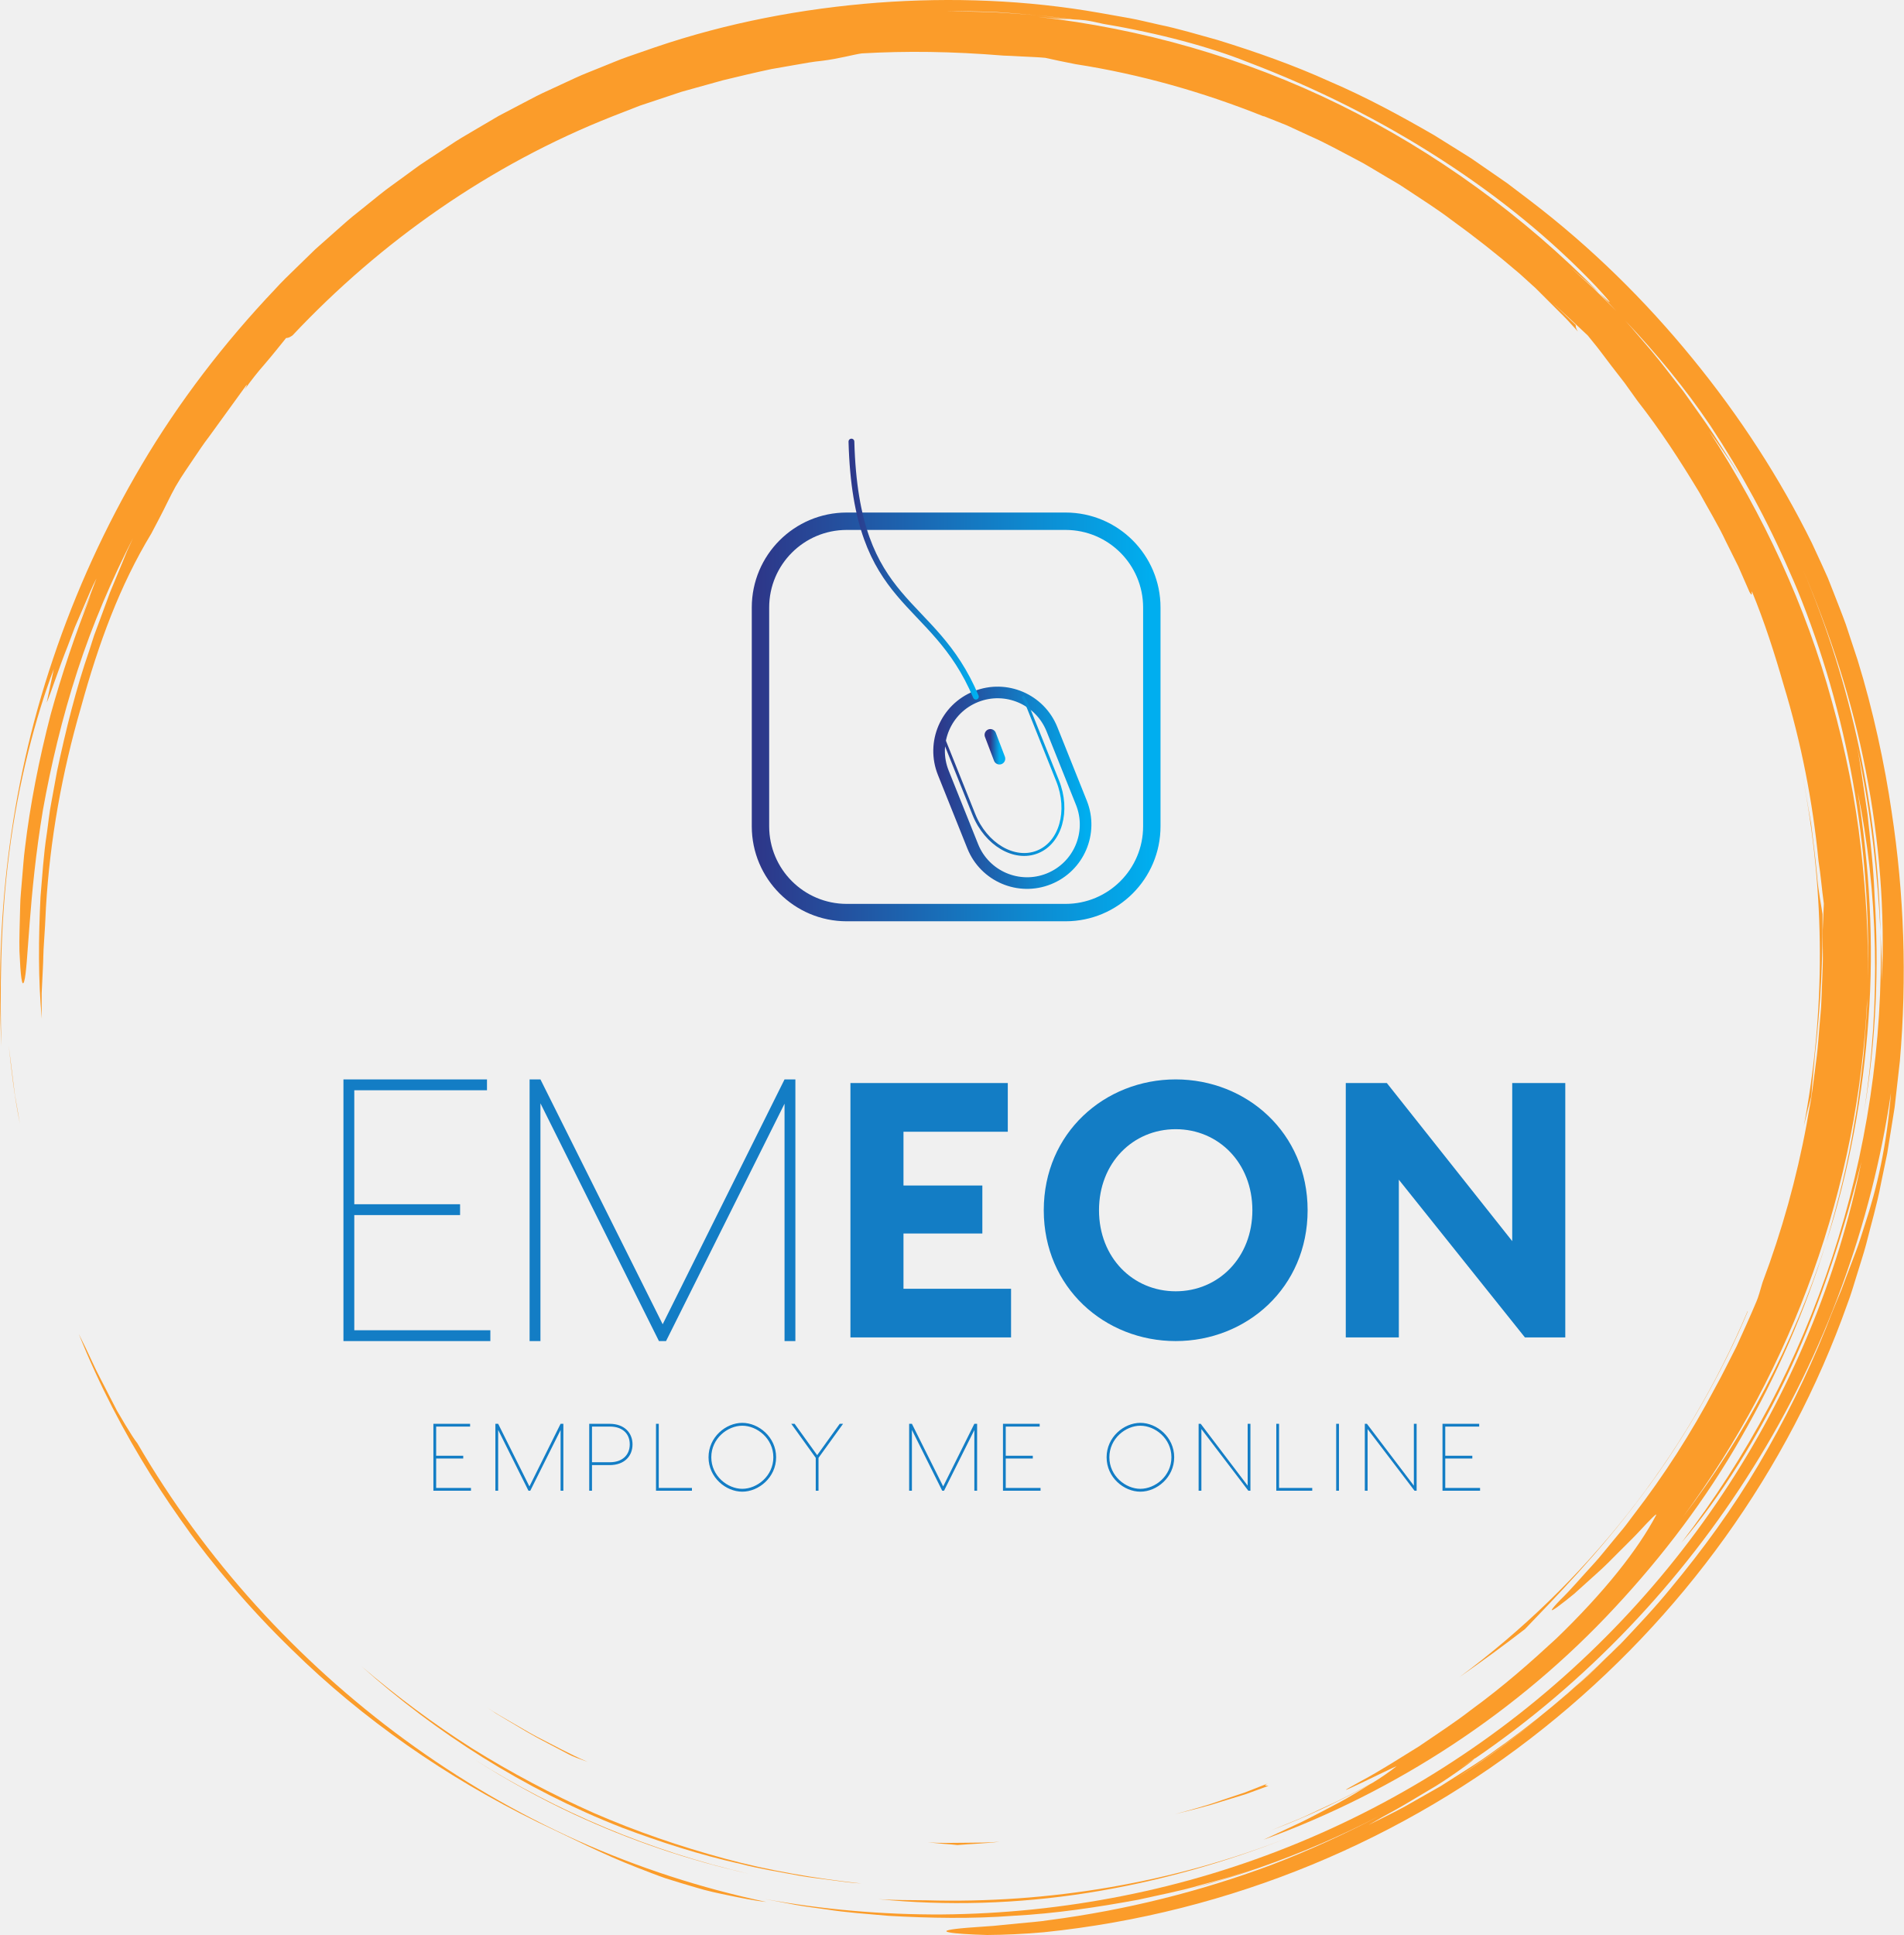
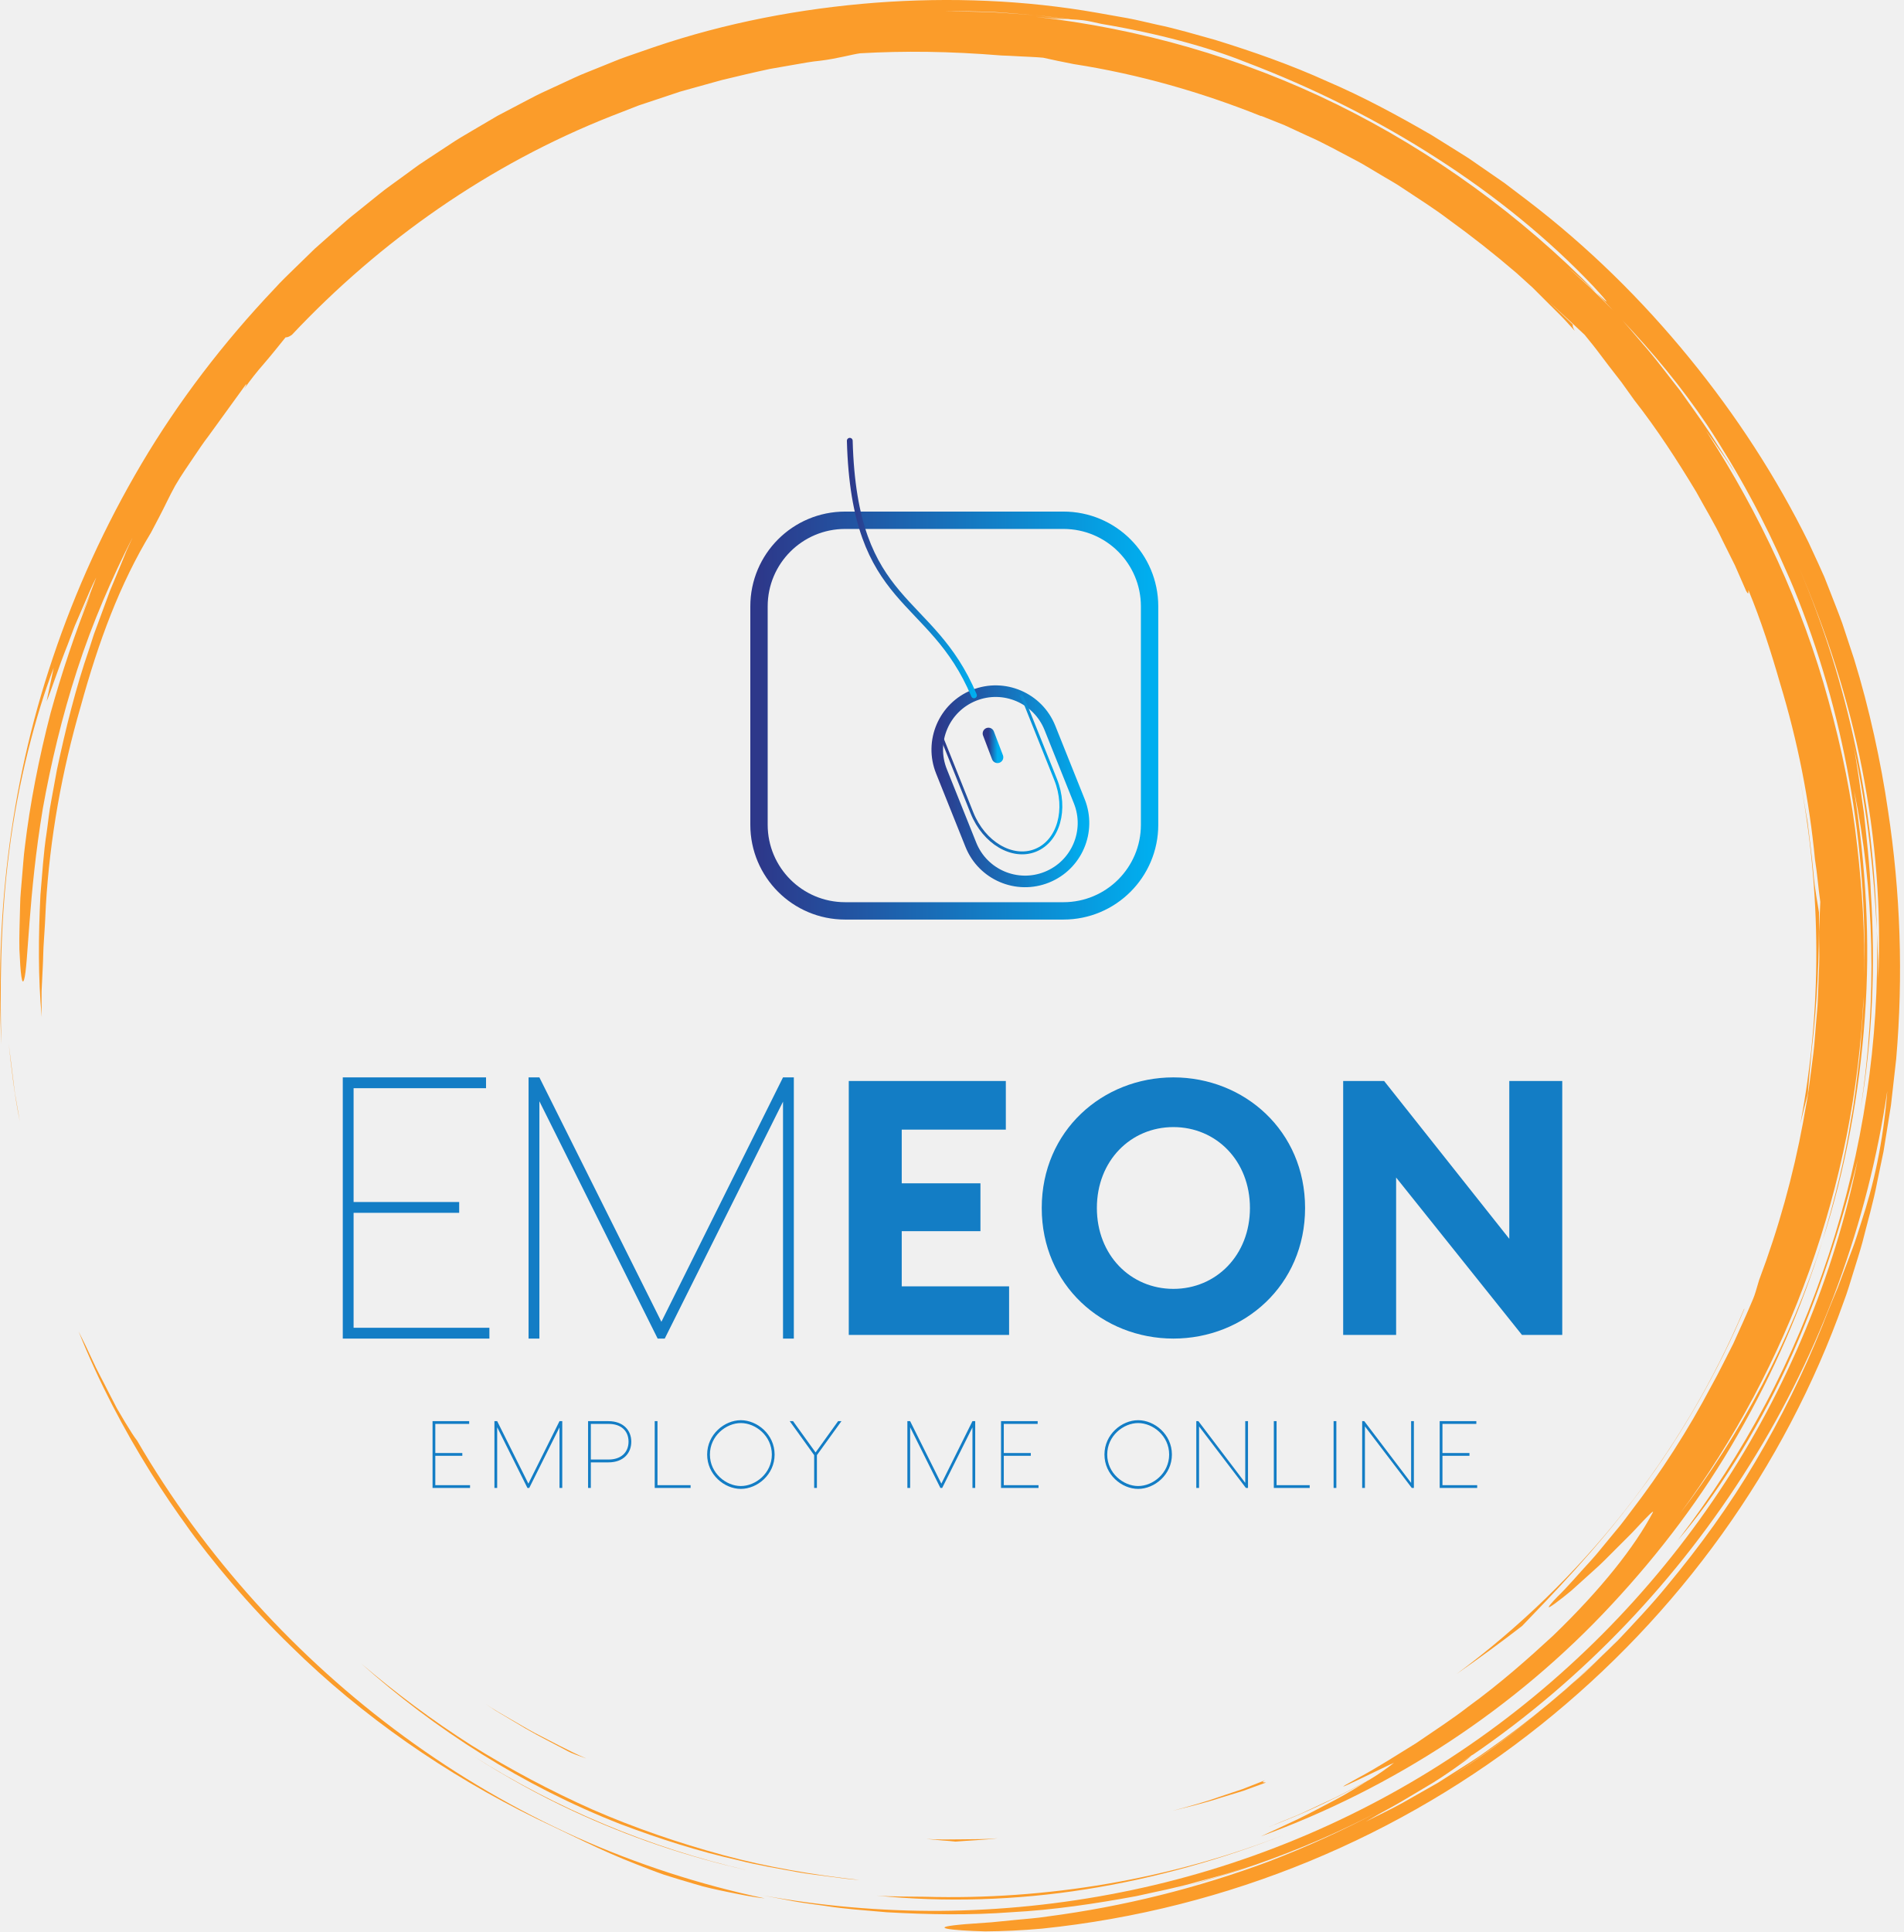
- <svg xmlns="http://www.w3.org/2000/svg" width="267.527" height="271.914" viewBox="0 0 232.812 236.631" class="css-1j8o68f">
-   <defs id="SvgjsDefs4786">
-     <linearGradient id="SvgjsLinearGradient4797">
-       <stop id="SvgjsStop4798" stop-color="#2d388a" offset="0" />
-       <stop id="SvgjsStop4799" stop-color="#00aeef" offset="1" />
+ <svg xmlns="http://www.w3.org/2000/svg" width="268" height="272" viewBox="0 0 268 272" fill="none">
+   <g clip-path="url(#clip0_2_2)">
+     <path d="M32.584 222.819C35.25 225.947 38.062 228.947 41.012 231.808C50.955 241.595 62.812 249.821 75.532 256.042C80.219 258.236 84.542 260.51 89.607 262.467C90.872 262.953 92.165 263.474 93.524 263.943C94.895 264.377 96.316 264.811 97.801 265.241C99.278 265.703 100.853 266.031 102.499 266.372C104.147 266.702 105.859 267.081 107.697 267.269C98.579 265.347 89.692 262.459 81.187 258.655C72.628 254.794 64.496 250.05 56.922 244.501C41.753 233.389 28.778 219.122 19.301 202.812C18.91 202.325 18.316 201.396 17.604 200.212L16.459 198.273L15.305 196.043C14.537 194.496 13.652 192.925 12.975 191.404C12.368 190.073 11.732 188.755 11.068 187.452C14.013 194.787 17.413 201.204 21.22 207.306C22.973 210.104 24.829 212.837 26.784 215.499C26.508 215.126 26.22 214.764 25.945 214.39C28.04 217.275 30.247 220.078 32.56 222.79L32.584 222.819V222.819ZM25.942 214.389L25.763 214.144L25.942 214.389ZM1.92 152.499L1.226 146.926C1.594 150.327 2.021 154.128 2.802 157.933L2.332 155.231C2.158 154.326 2.021 153.415 1.92 152.499V152.499ZM123.406 266.875C132.973 267.843 143.005 267.554 152.831 265.999C162.664 264.45 172.28 261.704 181.221 258.163C164.755 264.639 147.279 267.519 130.183 267.037C127.895 267.001 125.64 267.037 123.406 266.875V266.875Z" fill="#FB9C2A" />
+     <path d="M66.766 247.305L66.393 247.068C66.518 247.147 66.641 247.228 66.766 247.305ZM80.645 254.952C88.527 258.619 96.783 261.424 105.269 263.316C91.337 260.137 78.226 254.53 66.766 247.305C71.166 250.105 75.793 252.697 80.645 254.952ZM254.546 154.012C254.687 151.74 254.972 149.355 255.044 148.221C255.898 140.928 256.151 134.701 256.115 128.454C255.957 127.328 255.504 125.218 255.324 122.819C255.104 120.415 254.781 118.061 254.508 115.738C254.092 113.436 253.734 111.156 253.28 108.922C256.551 125.628 256.497 142.399 253.487 158.222C253.818 156.813 254.171 155.41 254.546 154.012V154.012Z" fill="#FB9C2A" />
+     <path d="M1.276 120.055C2.495 110.132 5.091 100.46 7.56 94.016L6.561 98.733C7.178 97.351 8.174 94.139 9.533 90.741L10.514 88.15L11.597 85.637C12.316 84.011 12.92 82.469 13.557 81.287C13.121 82.396 12.701 83.591 12.195 84.79C11.699 85.994 11.143 87.216 10.612 88.446L12.789 83.543C10.592 89.047 8.701 94.667 7.124 100.379C5.495 106.638 4.207 113.216 3.513 119.12C3.312 120.593 3.242 122.031 3.111 123.403C3.014 124.775 2.848 126.084 2.835 127.32C2.774 129.793 2.691 131.957 2.733 133.688C2.884 137.153 3.092 138.88 3.393 137.915C3.984 135.998 3.972 126.14 6.034 113.802C7.137 107.653 8.721 100.908 10.869 94.3C13.002 87.686 15.798 81.274 18.692 75.617L17.841 77.475L17.057 79.389L15.453 83.259L13.98 87.257L13.231 89.273C13.011 89.957 12.788 90.645 12.568 91.335C10.669 96.81 9.25 102.575 8.013 108.387L7.209 112.776C6.915 114.234 6.789 115.718 6.571 117.186C6.114 120.121 5.947 123.078 5.692 126C5.406 131.859 5.348 137.646 5.879 143.18C5.858 141.865 5.836 140.698 5.855 139.567L6.02 136.181C6.089 135.017 6.076 133.783 6.185 132.37C6.286 130.956 6.378 129.363 6.459 127.477C7.021 117.974 8.719 108.566 11.36 99.462C13.876 90.318 16.845 82.266 21.267 74.971L22.419 72.776C23.198 71.304 23.847 69.851 24.671 68.37C25.61 66.745 26.509 65.528 27.236 64.414C27.985 63.311 28.621 62.342 29.349 61.401L34.644 54.093C34.752 54.08 34.612 54.359 34.356 54.773C35.229 53.529 36.17 52.333 37.173 51.192C38.259 49.934 39.313 48.599 40.206 47.498C40.416 47.487 40.621 47.482 41.102 47.136C53.542 33.91 68.85 23.132 86.102 16.337L89.937 14.843L93.82 13.55L95.751 12.905L97.707 12.359L101.605 11.276C103.834 10.74 106.091 10.196 108.394 9.707L111.898 9.095C113.076 8.892 114.26 8.663 115.471 8.551C117.878 8.262 119.978 7.652 121.109 7.503C127.392 7.145 133.664 7.216 141.026 7.813C141.597 7.823 142.485 7.875 143.516 7.931C144.548 7.99 145.727 8.019 146.87 8.124C148.21 8.426 149.641 8.725 151.143 9.017C160.302 10.438 169.158 12.977 177.583 16.355L177.573 16.315L180.801 17.601L184.094 19.122C186.353 20.106 188.566 21.364 190.853 22.549C192 23.135 193.088 23.849 194.215 24.497C195.322 25.178 196.482 25.782 197.551 26.527C199.72 27.968 201.919 29.347 203.945 30.887C207.212 33.245 210.379 35.739 213.437 38.363C213.503 38.423 213.572 38.479 213.638 38.538L213.698 38.593L215.794 40.494L217.798 42.494L219.805 44.496C220.469 45.168 221.084 45.887 221.727 46.58C221.417 46.077 221.428 45.874 221.44 45.674C220.449 44.725 219.277 43.602 218.119 42.496C220.05 44.253 221.736 45.842 223.119 47.139C223.653 47.821 224.235 48.491 224.788 49.223L226.493 51.475L228.307 53.818L230.111 56.337C233.313 60.419 236.138 64.785 238.822 69.237C240.064 71.521 241.435 73.74 242.541 76.103L244.285 79.606L245.856 83.197C246.307 83.963 246.132 83.228 246.188 83.099C247.95 87.359 249.366 91.788 250.649 96.252C253.101 104.319 254.743 112.61 255.55 121.003C255.873 122.985 256.012 124.989 256.298 126.975L256.121 131.18C256.119 132.767 256.203 134.353 256.135 135.942L255.951 140.725C255.928 141.804 255.773 142.981 255.682 144.261C255.561 145.538 255.498 146.916 255.314 148.368L254.722 152.959C254.532 154.568 254.165 156.222 253.883 157.95C252.479 165.541 250.404 172.992 247.682 180.215C247.334 181.403 247.068 182.352 246.831 182.883C245.929 185.041 244.967 187.131 244.038 189.189C242.998 191.194 242.045 193.198 240.979 195.097C237.684 201.346 233.859 207.302 229.548 212.899C229.064 213.53 228.614 214.171 228.128 214.764L226.693 216.498C225.744 217.619 224.895 218.739 223.995 219.711C222.196 221.655 220.686 223.459 219.27 224.815C217.647 226.509 217.793 226.588 218.916 225.771C219.704 225.189 220.475 224.584 221.228 223.956L224.28 221.204C225.396 220.23 226.464 219.131 227.494 218.096C228.512 217.053 229.53 216.103 230.316 215.243C231.899 213.53 232.939 212.473 232.717 212.943C230.162 217.754 225.508 223.687 218.706 230.251C215.236 233.453 211.331 236.934 206.714 240.289C204.462 242.045 201.958 243.651 199.405 245.405C196.768 247.02 194.073 248.789 191.126 250.36C184.678 253.872 195.965 248.238 196.27 248.185C195.181 249.043 194.04 249.83 192.852 250.544C190.726 251.674 188.619 252.84 186.418 253.813C185.131 254.404 183.867 255.042 182.565 255.594L178.64 257.208L180.717 256.391C184.962 254.704 188.93 252.717 192.512 250.751C191.166 251.565 189.694 252.507 188.08 253.357C186.35 254.251 184.56 255.229 182.764 256.102L177.55 258.527C196.2 251.752 213.337 240.54 226.904 225.925C233.697 218.64 239.754 210.637 244.692 201.979C249.661 193.34 253.659 184.176 256.611 174.657C252.075 188.937 245.004 202.055 236.505 213.147C251.956 192.285 261.169 166.707 262.389 140.328C262.388 141.782 262.244 143.23 262.148 144.678C262.028 146.126 261.971 147.58 261.801 149.024C261.432 151.908 261.167 154.807 260.612 157.666C259.715 163.418 258.259 169.071 256.611 174.657C259.864 164.56 261.807 153.914 262.572 143.207C263.369 132.492 262.704 121.712 261.052 111.266C263.891 125.103 264.361 140.781 261.942 156.275C263.642 146.282 264.073 135.981 263.421 125.767C263.274 121.866 262.814 117.992 262.435 114.405C261.893 110.844 261.483 107.557 260.959 104.898C263.037 114.714 263.856 123.087 264.256 130.979C263.872 113.755 260.304 96.304 253.298 79.911C257.122 88.814 260.261 98.392 262.178 108.238C264.105 118.075 264.906 128.139 264.45 137.82C264.429 136.687 264.476 135.555 264.41 134.417L264.256 130.979C264.669 146.582 262.266 162.048 257.503 176.591C255.113 183.862 252.16 190.927 248.587 197.651C245.02 204.363 240.903 210.769 236.277 216.8C241.559 210.631 247.136 201.91 251.586 192.331C256.017 182.732 259.306 172.35 261.568 163.283C258.241 179.565 251.635 195.631 242.052 209.979C232.494 224.339 219.976 236.964 205.491 246.654C191.024 256.374 174.61 263.101 157.765 266.425C149.401 268.086 140.9 268.957 132.373 269.026C124.001 269.071 115.643 268.341 107.406 266.847L111.727 267.669C113.168 267.942 114.629 268.093 116.079 268.309C118.978 268.775 121.91 268.95 124.833 269.219C130.69 269.548 136.579 269.659 142.449 269.212C148.33 268.9 154.173 268.022 159.988 266.951C162.873 266.295 165.793 265.759 168.641 264.918C170.071 264.518 171.518 264.168 172.937 263.724L177.187 262.346C175.041 263.011 172.783 263.891 170.371 264.536L167.35 265.425C173.691 263.735 179.897 261.573 185.916 258.959C188.669 257.758 191.38 256.461 194.042 255.069C189.054 257.716 183.908 260.056 178.635 262.076C168.579 265.829 158.129 268.425 147.486 269.816C145.889 270.069 144.434 270.148 143.13 270.285L139.638 270.63C137.583 270.792 136.066 270.865 135.004 270.982C132.88 271.193 132.578 271.39 133.424 271.553C134.268 271.715 136.258 271.845 138.706 271.914C141.146 271.899 144.041 271.769 146.674 271.528C173.131 268.815 197.422 258.432 216.888 242.887C236.367 227.34 251.286 206.688 259.601 183.254C260.123 181.893 260.524 180.49 260.959 179.098C261.38 177.701 261.846 176.319 262.227 174.91C262.933 172.077 263.769 169.277 264.309 166.401L265.2 162.108L265.9 157.776L266.246 155.609L266.494 153.428L266.986 149.065C267.989 137.396 267.592 125.602 265.818 114.028C264.869 107.479 263.201 99.703 261.051 92.777L259.397 87.767C258.822 86.175 258.21 84.674 257.667 83.261L256.866 81.227L256.045 79.399L254.634 76.344C250.127 67.199 244.464 58.477 237.834 50.365C231.212 42.25 223.603 34.736 215.024 28.192L211.797 25.743L208.451 23.431L206.774 22.272L205.044 21.185L201.568 19.016C196.83 16.278 191.976 13.639 186.859 11.45C181.796 9.152 176.496 7.287 171.102 5.619C168.377 4.871 165.665 4.037 162.87 3.463C161.478 3.162 160.098 2.797 158.69 2.546L154.456 1.796C144.332 0.014 133.801 -0.41 123.28 0.381C112.764 1.194 102.204 3.19 92.079 6.635L88.289 7.948C87.022 8.376 85.801 8.929 84.555 9.414C83.321 9.93 82.059 10.382 80.849 10.951L77.207 12.638C75.982 13.179 74.798 13.8 73.618 14.428L70.067 16.294L66.613 18.324C65.462 19.003 64.303 19.666 63.202 20.421L59.859 22.618C58.735 23.333 57.694 24.169 56.608 24.937C55.542 25.733 54.436 26.475 53.407 27.315L50.305 29.813C49.256 30.626 48.267 31.507 47.281 32.39L44.314 35.022L41.479 37.782C40.536 38.701 39.582 39.61 38.704 40.587C31.469 48.206 25.112 56.519 19.913 65.314C14.816 73.942 10.638 83.082 7.449 92.583C1.158 111.163 -0.647 130.007 0.193 147.027C0.012 140.02 -0.019 129.972 1.276 120.055ZM204.237 250.125C208.607 247.301 212.815 244.233 216.842 240.937C212.758 244.301 208.562 247.407 204.237 250.125ZM262.073 172.063C261.643 173.358 261.279 174.638 260.805 175.861L259.428 179.489L258.758 181.284L258.021 183.054C257.528 184.247 257.05 185.446 256.587 186.651C253.924 193.283 250.757 199.701 247.114 205.849C243.489 211.997 239.286 217.758 234.797 223.164C232.579 225.895 230.163 228.427 227.787 230.96L224.076 234.588C222.858 235.808 221.525 236.895 220.262 238.045C219.203 238.966 218.136 239.866 217.062 240.752C221.052 237.474 224.844 233.963 228.417 230.236C223.247 235.596 217.623 240.498 211.607 244.888C210.118 245.926 208.678 247.039 207.131 248.017L202.461 250.992L197.528 253.795C195.85 254.727 194.078 255.556 192.302 256.463C193.574 255.713 194.862 254.99 196.164 254.294C197.632 253.479 199.172 252.515 200.676 251.634C202.192 250.77 203.57 249.82 204.715 249.027C205.859 248.233 206.757 247.574 207.224 247.148C206.557 247.601 205.878 248.036 205.202 248.477C205.929 247.998 206.652 247.511 207.369 247.018C207.339 247.051 207.276 247.102 207.224 247.148C222.945 236.412 236.338 222.302 246.373 206.217C256.453 190.147 263.012 172.018 265.73 153.582C265.141 160.976 263.786 166.881 262.073 172.063V172.063ZM240.355 59.819C244.683 66.356 248.423 73.263 251.533 80.459C251.893 81.248 252.232 82.049 252.567 82.852C259.705 100.33 262.952 119.08 262.476 137.551C262.597 131.439 262.191 125.33 261.514 119.273C260.747 112.292 259.331 105.395 257.452 98.649C253.768 85.121 247.784 72.299 240.188 60.61C240.886 61.574 241.62 62.618 242.381 63.725C243.196 64.871 243.959 66.053 244.668 67.267L243.75 65.672L242.759 64.121L240.778 61.02C239.429 58.972 237.966 56.999 236.558 54.991C235.031 53.073 233.583 51.091 231.994 49.223C230.792 47.853 229.64 46.436 228.42 45.083C232.723 49.62 236.763 54.488 240.355 59.819V59.819ZM139.332 1.657C141.441 1.769 143.555 1.975 145.669 2.133C147.401 2.278 149.124 2.534 150.829 2.727C151.341 2.748 151.882 2.783 152.561 2.859C153.238 2.952 154.048 3.126 155.105 3.368C162.97 4.68 170.146 6.651 175.239 8.688C185.016 12.388 194.112 16.991 202.362 22.308C210.615 27.614 218.021 33.65 224.287 40.242C227.175 43.376 226.332 42.693 224.74 41.171L227.13 43.708C226.072 42.653 225.032 41.583 223.958 40.55L220.649 37.544C221.454 38.249 223.407 39.936 224.74 41.171C214.114 30.329 201.693 21.327 188.248 14.705C174.794 8.085 160.305 3.997 145.822 2.364C148.149 2.623 149.29 2.681 150.378 2.709C148.817 2.527 147.253 2.277 145.669 2.133C143.542 1.993 141.42 1.803 139.309 1.7L133.038 1.552C135.115 1.55 137.219 1.608 139.332 1.657V1.657Z" fill="#FB9C2A" />
+     <path d="M166.736 265.602L167.349 265.422C166.708 265.595 166.076 265.785 165.43 265.949C165.868 265.84 166.306 265.733 166.736 265.602ZM230.706 210.179C236.796 202.145 242.177 192.544 245.613 184.274L245.571 184.282C236.855 204.879 222.717 222.622 205.074 235.686C208.207 233.508 211.284 231.253 214.304 228.922C218.184 224.867 224.677 218.272 230.706 210.179V210.179ZM50.837 234.188C61.151 243.41 73.589 251.434 87.434 256.84C92.832 258.872 98.342 260.652 103.976 261.906C106.772 262.628 109.627 263.074 112.46 263.605C113.879 263.856 115.317 263.996 116.744 264.197C118.173 264.383 119.6 264.593 121.039 264.676C114.541 263.956 108.089 262.877 101.809 261.167C95.533 259.463 89.381 257.356 83.446 254.769C77.542 252.141 71.827 249.107 66.341 245.689C60.897 242.226 55.734 238.359 50.837 234.188ZM178.148 250.627L174.956 251.88L171.698 252.967C169.541 253.744 167.316 254.325 165.097 254.942C167.327 254.381 169.571 253.857 171.747 253.138L175.03 252.134L178.237 250.962C178.113 250.899 177.383 251.041 178.148 250.627ZM140.478 258.807C138.81 258.95 137.133 258.937 135.453 258.954C133.774 258.974 132.091 259.01 130.407 258.899L132.674 259.112C133.367 259.157 133.991 259.21 134.536 259.275C136.522 259.105 138.494 259.057 140.478 258.807ZM73.978 243.339C75.906 244.471 77.954 245.467 79.986 246.566C80.495 246.845 81.418 247.163 82.576 247.586C80.101 246.523 77.73 245.206 75.319 243.983C74.126 243.349 72.977 242.639 71.806 241.977C70.638 241.31 69.475 240.644 68.371 239.899L69.718 240.799L71.123 241.639L73.978 243.339V243.339Z" fill="#FB9C2A" />
+     <path d="M161.861 116.117C161.861 122.812 156.433 128.24 149.738 128.24H118.99C112.295 128.24 106.867 122.812 106.867 116.117V85.37C106.867 78.674 112.295 73.246 118.99 73.246H149.738C156.433 73.246 161.861 78.674 161.861 85.37V116.117V116.117Z" stroke="url(#paint0_linear_2_2)" stroke-width="2.445" stroke-miterlimit="10" />
+     <path d="M151.965 112.809C153.653 117.026 151.603 121.813 147.386 123.502C143.17 125.19 138.381 123.141 136.694 118.923L132.557 108.591C130.869 104.373 132.919 99.586 137.137 97.898C141.354 96.21 146.14 98.26 147.829 102.478L151.965 112.809Z" stroke="url(#paint1_linear_2_2)" stroke-width="1.63" stroke-miterlimit="10" />
+     <path d="M137.137 97.898C131.087 83.499 120.285 85.723 119.649 62.052" stroke="url(#paint2_linear_2_2)" stroke-width="0.815" stroke-miterlimit="10" stroke-linecap="round" />
+     <path d="M140.449 106.614L139.175 103.265" stroke="url(#paint3_linear_2_2)" stroke-width="1.63" stroke-miterlimit="10" stroke-linecap="round" />
+     <path d="M143.705 97.827C144.001 98.315 144.264 98.838 144.487 99.394L148.623 109.726C150.311 113.943 149.044 118.416 145.793 119.719C142.543 121.021 138.538 118.657 136.851 114.439L132.714 104.107C132.538 103.666 132.394 103.222 132.281 102.78" stroke="url(#paint4_linear_2_2)" stroke-width="0.407" stroke-miterlimit="10" />
+     <path d="M61.292 209.093H66.182V209.483H61.024H60.903V200.079H61.292H66.061V200.469H61.292V204.566H65.094V204.956H61.292V209.093V209.093ZM79.167 200.079V209.483H78.777V200.952L74.518 209.483H74.263L70.004 200.939V209.483H69.615V200.079H70.004L74.397 208.879L78.777 200.079H79.167V200.079ZM85.662 200.079C87.771 200.079 88.886 201.382 88.886 202.967C88.886 204.593 87.771 205.883 85.662 205.883H83.19V209.483H82.801V200.079H85.662ZM85.716 205.48C87.409 205.48 88.497 204.499 88.497 202.967C88.497 201.409 87.409 200.469 85.716 200.469H83.19V205.48H85.716ZM92.574 209.093H97.236V209.483H92.184V200.079H92.574V209.093V209.093ZM104.309 199.945C106.62 199.945 109.065 201.946 109.065 204.781C109.065 207.616 106.62 209.617 104.309 209.617C101.998 209.617 99.567 207.616 99.567 204.781C99.567 201.946 101.998 199.945 104.309 199.945V199.945ZM104.309 209.214C106.391 209.214 108.675 207.414 108.675 204.781C108.675 202.148 106.391 200.348 104.309 200.348C102.24 200.348 99.956 202.148 99.956 204.781C99.956 207.414 102.24 209.214 104.309 209.214ZM118.476 200.079L115.023 204.862V209.483H114.633V204.862L111.194 200.079H111.664L114.835 204.486L118.005 200.079H118.476V200.079ZM137.31 200.079V209.483H136.921V200.952L132.662 209.483H132.407L128.148 200.939V209.483H127.759V200.079H128.148L132.541 208.879L136.921 200.079H137.31V200.079ZM141.334 209.093H146.224V209.483H141.065H140.944V200.079H141.334H146.103V200.469H141.334V204.566H145.136V204.956H141.334V209.093ZM160.25 199.945C162.56 199.945 165.005 201.946 165.005 204.781C165.005 207.616 162.56 209.617 160.25 209.617C157.939 209.617 155.507 207.616 155.507 204.781C155.507 201.946 157.939 199.945 160.25 199.945V199.945ZM160.25 209.214C162.332 209.214 164.616 207.414 164.616 204.781C164.616 202.148 162.332 200.348 160.25 200.348C158.181 200.348 155.897 202.148 155.897 204.781C155.897 207.414 158.181 209.214 160.25 209.214ZM175.33 200.079H175.719V209.483H175.424L168.827 200.818V209.483H168.438V200.079H168.733L175.33 208.771V200.079V200.079ZM179.743 209.093H184.405V209.483H179.353V200.079H179.743V209.093ZM188.159 200.079V209.483H187.77V200.079H188.159ZM198.685 200.079H199.075V209.483H198.779L192.183 200.818V209.483H191.793V200.079H192.089L198.685 208.771V200.079V200.079ZM203.098 209.093H207.988V209.483H202.83H202.709V200.079H203.098H207.868V200.469H203.098V204.566H206.9V204.956H203.098V209.093Z" fill="#137DC5" />
+     <path d="M49.786 186.93H68.907V188.454H48.735H48.263V151.682H49.786H68.434V153.206H49.786V169.227H64.652V170.751H49.786V186.93V186.93ZM111.772 151.682V188.454H110.249V155.097L93.596 188.454H92.598L75.946 155.044V188.454H74.423V151.682H75.946L93.124 186.09L110.249 151.682H111.772V151.682Z" fill="#137DC5" />
+     <path d="M126.964 181.099H142.081V187.943H125.942H119.507V152.193H126.964H141.621V159.036H126.964V166.595H138.046V173.336H126.964V181.099V181.099ZM165.216 151.682C175.175 151.682 183.755 159.19 183.755 170.068C183.755 180.946 175.175 188.454 165.216 188.454C155.257 188.454 146.677 180.946 146.677 170.068C146.677 159.19 155.257 151.682 165.216 151.682V151.682ZM165.216 181.457C171.243 181.457 175.992 176.707 175.992 170.068C175.992 163.429 171.243 158.679 165.216 158.679C159.19 158.679 154.44 163.429 154.44 170.068C154.44 176.707 159.19 181.457 165.216 181.457ZM212.508 152.193H219.965V187.943H214.296L196.574 165.778V187.943H189.118V152.193H194.889L212.508 174.409V152.193Z" fill="#137DC5" />
+   </g>
+   <defs>
+     <linearGradient id="paint0_linear_2_2" x1="106.867" y1="73.246" x2="161.861" y2="73.246" gradientUnits="userSpaceOnUse">
+       <stop stop-color="#2D388A" />
+       <stop offset="1" stop-color="#00AEEF" />
    </linearGradient>
+     <linearGradient id="paint1_linear_2_2" x1="131.966" y1="97.307" x2="152.556" y2="97.307" gradientUnits="userSpaceOnUse">
+       <stop stop-color="#2D388A" />
+       <stop offset="1" stop-color="#00AEEF" />
+     </linearGradient>
+     <linearGradient id="paint2_linear_2_2" x1="119.649" y1="62.052" x2="137.137" y2="62.052" gradientUnits="userSpaceOnUse">
+       <stop stop-color="#2D388A" />
+       <stop offset="1" stop-color="#00AEEF" />
+     </linearGradient>
+     <linearGradient id="paint3_linear_2_2" x1="139.175" y1="103.265" x2="140.449" y2="103.265" gradientUnits="userSpaceOnUse">
+       <stop stop-color="#2D388A" />
+       <stop offset="1" stop-color="#00AEEF" />
+     </linearGradient>
+     <linearGradient id="paint4_linear_2_2" x1="132.281" y1="97.827" x2="149.37" y2="97.827" gradientUnits="userSpaceOnUse">
+       <stop stop-color="#2D388A" />
+       <stop offset="1" stop-color="#00AEEF" />
+     </linearGradient>
+     <clipPath id="clip0_2_2">
+       <rect width="267.527" height="271.914" fill="white" />
+     </clipPath>
  </defs>
-   <g id="SvgjsG4787" featurekey="rootContainer" transform="matrix(1.25149,0,0,1.25149,0.0004374227,0.0002158768)" fill="#fb9c2a">
-     <path d="M17.914 148.907zM22.657 154.94a90.586 90.586 0 0 0 5.861 6.251c6.914 6.805 15.159 12.525 24.004 16.851 3.259 1.526 6.265 3.107 9.787 4.468.88.338 1.779.7 2.724 1.026.953.302 1.941.604 2.974.903 1.027.321 2.122.549 3.267.786 1.146.23 2.336.493 3.614.624a91.24 91.24 0 0 1-18.434-5.99 93.833 93.833 0 0 1-16.873-9.842c-10.548-7.727-19.57-17.648-26.16-28.989-.272-.339-.685-.985-1.18-1.808l-.796-1.348-.803-1.551c-.534-1.076-1.149-2.168-1.62-3.226a71.281 71.281 0 0 0-1.326-2.748c2.048 5.101 4.412 9.563 7.059 13.806a93.473 93.473 0 0 0 3.869 5.697c-.192-.259-.392-.511-.583-.771a95.012 95.012 0 0 0 4.6 5.841l.016.02zM18.039 149.078l-.125-.17.125.17zM1.335 106.042l-.483-3.875c.256 2.365.553 5.008 1.096 7.654l-.327-1.879a23.961 23.961 0 0 1-.286-1.9zM85.812 185.575c6.652.673 13.628.472 20.461-.609 6.837-1.077 13.524-2.987 19.741-5.449-11.45 4.503-23.602 6.506-35.49 6.171-1.591-.025-3.159 0-4.712-.113z" />
-     <path d="M46.426 171.967l-.259-.165c.087.055.172.111.259.165zM46.167 171.802zM43.653 170.135zM56.077 177.284A83.837 83.837 0 0 0 73.2 183.1c-9.688-2.21-18.805-6.109-26.774-11.133 3.06 1.947 6.277 3.749 9.651 5.317zM177.002 107.094c.098-1.58.296-3.238.346-4.027.594-5.071.77-9.401.745-13.745-.11-.783-.425-2.25-.55-3.918-.153-1.672-.378-3.309-.568-4.924-.289-1.601-.538-3.186-.854-4.74 2.275 11.617 2.237 23.279.144 34.282a94.97 94.97 0 0 1 .737-2.928z" />
-     <path d="M.887 83.482c.848-6.9 2.653-13.626 4.37-18.107l-.695 3.28c.429-.961 1.122-3.194 2.067-5.557l.682-1.802.753-1.747c.5-1.131.92-2.203 1.363-3.025-.303.771-.595 1.602-.947 2.436-.345.837-.732 1.687-1.101 2.542l1.514-3.409A111.863 111.863 0 0 0 4.954 69.8c-1.133 4.352-2.029 8.926-2.511 13.032-.14 1.024-.189 2.024-.28 2.978-.067.954-.183 1.864-.192 2.724-.042 1.719-.1 3.224-.071 4.428.105 2.409.25 3.61.459 2.939.411-1.333.403-8.188 1.837-16.767.767-4.276 1.868-8.966 3.362-13.561 1.483-4.599 3.427-9.058 5.44-12.992l-.592 1.292-.545 1.331-1.116 2.691-1.024 2.78-.521 1.402c-.153.476-.308.954-.461 1.434-1.32 3.807-2.307 7.816-3.167 11.857l-.559 3.052c-.205 1.014-.292 2.046-.444 3.067-.318 2.041-.434 4.097-.611 6.129-.199 4.074-.239 8.098.13 11.946-.015-.914-.03-1.726-.017-2.512l.115-2.355c.048-.809.039-1.667.115-2.65.07-.983.134-2.091.19-3.402.391-6.608 1.572-13.15 3.408-19.481 1.75-6.358 3.814-11.957 6.889-17.03l.801-1.526c.542-1.024.993-2.034 1.566-3.064.653-1.13 1.278-1.976 1.784-2.751.521-.767.963-1.441 1.469-2.095l3.682-5.082c.075-.009-.022.185-.2.473a28.962 28.962 0 0 1 1.959-2.49c.755-.875 1.488-1.803 2.109-2.569.146-.007.288-.011.623-.251 8.65-9.197 19.295-16.692 31.291-21.417l2.667-1.039 2.7-.899 1.343-.448 1.36-.38 2.71-.753c1.55-.373 3.12-.751 4.721-1.091l2.437-.426c.819-.141 1.642-.3 2.484-.378 1.674-.201 3.134-.625 3.921-.729 4.369-.249 8.73-.199 13.849.216.397.007 1.015.043 1.732.082.717.041 1.537.061 2.332.134.932.21 1.927.418 2.971.621 6.369.988 12.527 2.754 18.386 5.103l-.007-.028 2.244.894 2.29 1.058c1.571.684 3.11 1.559 4.7 2.383.798.407 1.554.904 2.338 1.354.77.474 1.576.894 2.32 1.412 1.508 1.002 3.037 1.961 4.446 3.032a99.912 99.912 0 0 1 6.6 5.198c.046.042.094.081.14.122l.042.038 1.457 1.322 1.394 1.391 1.395 1.392c.462.467.89.967 1.337 1.449-.216-.35-.208-.491-.2-.63-.689-.66-1.504-1.441-2.309-2.21 1.343 1.222 2.515 2.327 3.477 3.229.371.474.776.94 1.16 1.449l1.186 1.566 1.261 1.629 1.255 1.752c2.226 2.838 4.191 5.874 6.057 8.97.864 1.588 1.817 3.131 2.586 4.774l1.213 2.436 1.092 2.497c.314.533.192.022.231-.068 1.225 2.962 2.21 6.042 3.102 9.146a88.212 88.212 0 0 1 3.408 17.211c.225 1.378.321 2.772.52 4.153l-.123 2.924c-.001 1.103.057 2.206.01 3.311l-.128 3.326c-.016.75-.124 1.569-.187 2.459-.084.888-.128 1.846-.256 2.856l-.412 3.192c-.132 1.119-.387 2.269-.583 3.471a90.635 90.635 0 0 1-4.312 15.482c-.242.826-.427 1.486-.592 1.855-.627 1.501-1.296 2.954-1.942 4.385-.723 1.394-1.386 2.788-2.127 4.108a86.09 86.09 0 0 1-7.949 12.379c-.336.439-.649.885-.987 1.297l-.998 1.206c-.66.779-1.25 1.558-1.876 2.234-1.251 1.352-2.301 2.606-3.286 3.549-1.128 1.178-1.027 1.233-.246.665a35.07 35.07 0 0 0 1.608-1.262l2.122-1.914c.776-.677 1.519-1.441 2.235-2.161.708-.725 1.416-1.386 1.962-1.984 1.101-1.191 1.824-1.926 1.67-1.599-1.777 3.345-5.013 7.471-9.743 12.035-2.413 2.227-5.128 4.647-8.339 6.98-1.566 1.221-3.307 2.338-5.082 3.558-1.834 1.123-3.708 2.353-5.757 3.445-4.484 2.442 3.365-1.475 3.577-1.512a22.87 22.87 0 0 1-2.377 1.64c-1.478.786-2.943 1.597-4.474 2.273-.895.411-1.774.855-2.679 1.239l-2.729 1.122 1.444-.568c2.952-1.173 5.711-2.555 8.202-3.922-.936.566-1.96 1.221-3.082 1.812-1.203.622-2.448 1.302-3.697 1.909l-3.625 1.686c12.968-4.711 24.885-12.507 34.319-22.67 4.723-5.066 8.935-10.631 12.369-16.651a93.904 93.904 0 0 0 8.288-18.999c-3.154 9.93-8.071 19.052-13.981 26.765 10.744-14.507 17.15-32.293 17.999-50.636-.001 1.011-.101 2.018-.168 3.025-.083 1.007-.123 2.018-.241 3.022-.257 2.005-.441 4.021-.827 6.009-.624 4-1.636 7.931-2.782 11.815 2.262-7.021 3.613-14.424 4.145-21.869.554-7.451.092-14.947-1.057-22.211 1.974 9.622 2.301 20.524.619 31.298 1.182-6.949 1.482-14.112 1.028-21.214-.102-2.713-.422-5.407-.685-7.901-.377-2.476-.662-4.762-1.027-6.611 1.445 6.826 2.015 12.648 2.293 18.136-.267-11.977-2.748-24.112-7.62-35.511 2.659 6.191 4.842 12.851 6.175 19.698 1.34 6.84 1.897 13.838 1.58 20.57-.015-.788.018-1.575-.028-2.366l-.107-2.391c.287 10.85-1.384 21.604-4.696 31.717-1.662 5.056-3.715 9.969-6.2 14.644a95.521 95.521 0 0 1-8.56 13.316c3.673-4.29 7.551-10.354 10.646-17.015 3.081-6.675 5.368-13.894 6.941-20.199-2.314 11.322-6.907 22.494-13.571 32.471-6.646 9.985-15.351 18.764-25.423 25.502-10.06 6.759-21.474 11.437-33.187 13.748a94.608 94.608 0 0 1-17.657 1.809 94.462 94.462 0 0 1-17.361-1.515l3.005.571c1.002.19 2.018.295 3.026.445 2.016.324 4.055.446 6.087.633 4.073.229 8.168.306 12.25-.005 4.089-.217 8.152-.827 12.196-1.572 2.006-.456 4.036-.829 6.017-1.414.994-.278 2-.521 2.987-.83l2.955-.958c-1.492.462-3.062 1.074-4.739 1.523l-2.101.618a91.772 91.772 0 0 0 12.91-4.496 89.46 89.46 0 0 0 5.651-2.705 96.653 96.653 0 0 1-10.714 4.872 98.407 98.407 0 0 1-21.66 5.382c-1.11.176-2.122.231-3.029.326l-2.428.24c-1.429.113-2.484.164-3.222.245-1.477.147-1.687.284-1.099.397.587.113 1.971.203 3.673.251 1.697-.01 3.71-.101 5.541-.268 18.397-1.887 35.288-9.107 48.824-19.916 13.545-10.811 23.919-25.172 29.701-41.467.363-.946.642-1.922.944-2.89.293-.971.617-1.932.882-2.912.491-1.97 1.072-3.917 1.448-5.917l.619-2.985.487-3.012.241-1.507.172-1.517.342-3.034c.698-8.114.422-16.315-.812-24.363-.66-4.554-1.82-9.961-3.315-14.777l-1.15-3.484c-.4-1.107-.825-2.151-1.203-3.133l-.557-1.415-.571-1.271-.981-2.124c-3.134-6.359-7.072-12.424-11.682-18.065-4.605-5.643-9.896-10.868-15.861-15.418l-2.244-1.703-2.327-1.608-1.166-.806-1.203-.756-2.417-1.508c-3.295-1.904-6.67-3.739-10.228-5.261-3.521-1.598-7.206-2.895-10.957-4.055-1.895-.52-3.781-1.1-5.724-1.499-.968-.209-1.928-.463-2.907-.638l-2.944-.521C100.363.01 93.04-.285 85.724.265 78.412.83 71.069 2.218 64.028 4.614l-2.635.913c-.881.297-1.73.682-2.597 1.019-.858.359-1.735.673-2.577 1.069l-2.532 1.173c-.852.376-1.675.808-2.496 1.245l-2.469 1.297-2.402 1.412c-.8.472-1.606.933-2.372 1.458l-2.324 1.528c-.782.497-1.506 1.078-2.261 1.612-.741.554-1.51 1.07-2.226 1.654l-2.157 1.737c-.729.565-1.417 1.178-2.103 1.792l-2.063 1.83-1.971 1.919c-.656.639-1.319 1.271-1.93 1.951-5.031 5.298-9.451 11.078-13.066 17.194A99.518 99.518 0 0 0 5.18 64.379C.805 77.299-.45 90.402.134 102.237c-.126-4.872-.147-11.859.753-18.755zm141.132 90.446a96.807 96.807 0 0 0 8.765-6.389c-2.84 2.339-5.758 4.499-8.765 6.389zm40.217-54.282c-.299.901-.552 1.791-.882 2.641l-.957 2.523-.466 1.248-.513 1.231a108.54 108.54 0 0 0-.997 2.501 97.307 97.307 0 0 1-6.587 13.35c-2.521 4.275-5.443 8.281-8.565 12.04-1.542 1.899-3.222 3.66-4.874 5.421l-2.581 2.523c-.847.848-1.774 1.604-2.652 2.404-.736.64-1.478 1.266-2.225 1.882a90.696 90.696 0 0 0 7.896-7.312 89.808 89.808 0 0 1-11.689 10.188c-1.036.722-2.037 1.496-3.113 2.176l-3.247 2.069-3.43 1.949c-1.167.648-2.399 1.224-3.634 1.855a74.206 74.206 0 0 1 2.685-1.508c1.021-.567 2.092-1.237 3.138-1.85 1.054-.601 2.012-1.261 2.808-1.813.796-.552 1.42-1.01 1.745-1.306-.464.315-.936.617-1.406.924a92.477 92.477 0 0 0 1.507-1.015c-.021.023-.065.059-.101.091 10.932-7.466 20.245-17.277 27.223-28.462 7.009-11.175 11.57-23.781 13.46-36.601-.41 5.142-1.352 9.248-2.543 12.851zm-6.654-65.352zm-8.448-12.698a92.37 92.37 0 0 1 7.773 14.352c.25.549.486 1.106.719 1.664 4.963 12.154 7.221 25.192 6.89 38.036.084-4.25-.198-8.498-.669-12.71-.533-4.854-1.518-9.65-2.824-14.341-2.562-9.407-6.723-18.323-12.005-26.451.485.67.996 1.396 1.525 2.166a32.826 32.826 0 0 1 1.59 2.463l-.638-1.109-.689-1.079-1.378-2.156c-.938-1.424-1.955-2.796-2.934-4.192-1.062-1.334-2.069-2.712-3.174-4.011-.836-.953-1.637-1.938-2.485-2.879 2.992 3.155 5.801 6.54 8.299 10.247zM96.886 1.152c1.467.078 2.937.221 4.407.331 1.204.101 2.402.279 3.588.413.356.015.732.039 1.204.092.471.065 1.034.186 1.769.354 5.469.912 10.459 2.283 14.001 3.699 6.798 2.573 13.123 5.774 18.86 9.471 5.739 3.69 10.889 7.887 15.246 12.471 2.008 2.179 1.422 1.704.315.646l1.662 1.764c-.736-.734-1.459-1.478-2.206-2.196l-2.301-2.09c.56.49 1.918 1.663 2.845 2.522-7.389-7.539-16.026-13.799-25.375-18.404-9.356-4.603-19.431-7.446-29.502-8.581 1.618.18 2.412.22 3.168.24-1.085-.127-2.173-.301-3.274-.401-1.479-.097-2.955-.229-4.423-.301l-4.36-.103c1.444-.001 2.907.039 4.376.073z" />
-     <path d="M115.942 184.69l.426-.125c-.446.12-.885.252-1.334.366.304-.076.609-.15.908-.241zM160.424 146.151c4.235-5.587 7.977-12.263 10.366-18.014l-.029.006c-6.061 14.322-15.892 26.66-28.16 35.744a159.12 159.12 0 0 0 6.418-4.703c2.698-2.82 7.213-7.406 11.405-13.033zM35.35 162.846c7.172 6.412 15.821 11.992 25.448 15.751 3.754 1.413 7.585 2.651 11.503 3.523 1.944.502 3.929.812 5.899 1.181.987.175 1.987.272 2.979.412.994.129 1.986.275 2.987.333-4.519-.501-9.005-1.251-13.372-2.44-4.364-1.185-8.642-2.65-12.769-4.449a97.4 97.4 0 0 1-11.894-6.314c-3.786-2.408-7.376-5.097-10.781-7.997zM123.877 174.277l-2.219.871-2.266.756c-1.5.54-3.047.944-4.59 1.373 1.551-.39 3.111-.754 4.624-1.254l2.283-.698 2.23-.815c-.086-.044-.594.055-.062-.233zM97.683 179.965c-1.16.099-2.326.09-3.494.102-1.168.014-2.338.039-3.509-.038l1.576.148c.482.031.916.068 1.295.113 1.381-.118 2.752-.151 4.132-.325zM51.441 169.209c1.341.787 2.765 1.48 4.178 2.244.354.194.996.415 1.801.709-1.721-.739-3.37-1.655-5.046-2.505-.83-.441-1.629-.935-2.443-1.395-.812-.464-1.621-.927-2.389-1.445l.937.626.977.584 1.985 1.182z" />
-   </g>
-   <g id="SvgjsG4788" featurekey="symbolFeature-0" transform="matrix(0.7092199,0,0,0.7092199,83.85177,51.87234)" fill="url(#SvgjsLinearGradient4797)">
-     <path fill="none" stroke="url(#SvgjsLinearGradient4797)" stroke-width="3" stroke-miterlimit="10" d="M80.379,69.34c0,8.215-6.661,14.876-14.875,14.876  H27.775c-8.216,0-14.876-6.661-14.876-14.876V31.612c0-8.216,6.66-14.876,14.876-14.876h37.729c8.214,0,14.875,6.66,14.875,14.876  V69.34z" />
-     <path fill="none" stroke="url(#SvgjsLinearGradient4797)" stroke-width="2" stroke-miterlimit="10" d="M68.236,65.281  c2.071,5.175-0.444,11.048-5.619,13.121l0,0c-5.173,2.071-11.049-0.443-13.119-5.619l-5.076-12.678  c-2.071-5.175,0.444-11.049,5.619-13.12l0,0c5.175-2.072,11.048,0.444,13.12,5.619L68.236,65.281z" />
-     <path fill="none" stroke="url(#SvgjsLinearGradient4797)" stroke-linecap="round" stroke-miterlimit="10" d="M50.041,46.985  C42.618,29.316,29.363,32.045,28.583,3" />
-     <path fill="none" stroke="url(#SvgjsLinearGradient4797)" stroke-width="2" stroke-linecap="round" stroke-miterlimit="10" d="M54.105,57.679l-1.563-4.109  " />
-     <path fill="none" stroke="url(#SvgjsLinearGradient4797)" stroke-width="0.5" stroke-miterlimit="10" d="M58.101,46.898  c0.363,0.598,0.686,1.24,0.959,1.923l5.075,12.677c2.071,5.175,0.517,10.663-3.472,12.262l0,0  c-3.988,1.597-8.902-1.303-10.973-6.479l-5.076-12.678c-0.216-0.541-0.393-1.085-0.531-1.628" />
-   </g>
-   <g id="SvgjsG4789" featurekey="sloganFeature-0" transform="matrix(0.584555,0,0,0.584555,52.29853,170.6096)" fill="#137dc5">
-     <path d="M1.78 19.42 l7.28 0 l0 0.58 l-7.68 0 l-0.18 0 l0 -14 l0.58 0 l7.1 0 l0 0.58 l-7.1 0 l0 6.1 l5.66 0 l0 0.58 l-5.66 0 l0 6.16 z M28.39 6 l0 14 l-0.58 0 l0 -12.7 l-6.34 12.7 l-0.38 0 l-6.34 -12.72 l0 12.72 l-0.58 0 l0 -14 l0.58 0 l6.54 13.1 l6.52 -13.1 l0.58 0 z M38.06 6 c3.14 0 4.8 1.94 4.8 4.3 c0 2.42 -1.66 4.34 -4.8 4.34 l-3.68 0 l0 5.36 l-0.58 0 l0 -14 l4.26 0 z M38.14 14.04 c2.52 0 4.14 -1.46 4.14 -3.74 c0 -2.32 -1.62 -3.72 -4.14 -3.72 l-3.76 0 l0 7.46 l3.76 0 z M48.35 19.42 l6.94 0 l0 0.58 l-7.52 0 l0 -14 l0.58 0 l0 13.42 z M65.82 5.8 c3.44 0 7.08 2.98 7.08 7.2 s-3.64 7.2 -7.08 7.2 s-7.06 -2.98 -7.06 -7.2 s3.62 -7.2 7.06 -7.2 z M65.82 19.6 c3.1 0 6.5 -2.68 6.5 -6.6 s-3.4 -6.6 -6.5 -6.6 c-3.08 0 -6.48 2.68 -6.48 6.6 s3.4 6.6 6.48 6.6 z M86.91 6 l-5.14 7.12 l0 6.88 l-0.58 0 l0 -6.88 l-5.12 -7.12 l0.7 0 l4.72 6.56 l4.72 -6.56 l0.7 0 z M114.95 6 l0 14 l-0.58 0 l0 -12.7 l-6.34 12.7 l-0.38 0 l-6.34 -12.72 l0 12.72 l-0.58 0 l0 -14 l0.58 0 l6.54 13.1 l6.52 -13.1 l0.58 0 z M120.94 19.42 l7.28 0 l0 0.58 l-7.68 0 l-0.18 0 l0 -14 l0.58 0 l7.1 0 l0 0.58 l-7.1 0 l0 6.1 l5.66 0 l0 0.58 l-5.66 0 l0 6.16 z M149.1 5.8 c3.44 0 7.08 2.98 7.08 7.2 s-3.64 7.2 -7.08 7.2 s-7.06 -2.98 -7.06 -7.2 s3.62 -7.2 7.06 -7.2 z M149.1 19.6 c3.1 0 6.5 -2.68 6.5 -6.6 s-3.4 -6.6 -6.5 -6.6 c-3.08 0 -6.48 2.68 -6.48 6.6 s3.4 6.6 6.48 6.6 z M171.55 6 l0.58 0 l0 14 l-0.44 0 l-9.82 -12.9 l0 12.9 l-0.58 0 l0 -14 l0.44 0 l9.82 12.94 l0 -12.94 z M178.12 19.42 l6.94 0 l0 0.58 l-7.52 0 l0 -14 l0.58 0 l0 13.42 z M190.65 6 l0 14 l-0.58 0 l0 -14 l0.58 0 z M206.32 6 l0.58 0 l0 14 l-0.44 0 l-9.82 -12.9 l0 12.9 l-0.58 0 l0 -14 l0.44 0 l9.82 12.94 l0 -12.94 z M212.89 19.42 l7.28 0 l0 0.58 l-7.68 0 l-0.18 0 l0 -14 l0.58 0 l7.1 0 l0 0.58 l-7.1 0 l0 6.1 l5.66 0 l0 0.58 l-5.66 0 l0 6.16 z" />
-   </g>
-   <g id="SvgjsG4790" featurekey="nameLeftFeature-0" transform="matrix(2.285714,0,0,2.285714,39.25714,118.2857)" fill="#137dc5">
-     <path d="M1.78 19.42 l7.28 0 l0 0.58 l-7.68 0 l-0.18 0 l0 -14 l0.58 0 l7.1 0 l0 0.58 l-7.1 0 l0 6.1 l5.66 0 l0 0.58 l-5.66 0 l0 6.16 z M25.38 6 l0 14 l-0.58 0 l0 -12.7 l-6.34 12.7 l-0.38 0 l-6.34 -12.72 l0 12.72 l-0.58 0 l0 -14 l0.58 0 l6.54 13.1 l6.52 -13.1 l0.58 0 z" />
-   </g>
-   <g id="SvgjsG4791" featurekey="nameRightFeature-0" transform="matrix(2.222222,0,0,2.222222,101.3333,119.1111)" fill="#137dc5">
-     <path d="M4.12 17.32 l5.92 0 l0 2.68 l-6.32 0 l-2.52 0 l0 -14 l2.92 0 l5.74 0 l0 2.68 l-5.74 0 l0 2.96 l4.34 0 l0 2.64 l-4.34 0 l0 3.04 z M19.1 5.8 c3.9 0 7.26 2.94 7.26 7.2 s-3.36 7.2 -7.26 7.2 s-7.26 -2.94 -7.26 -7.2 s3.36 -7.2 7.26 -7.2 z M19.1 17.46 c2.36 0 4.22 -1.86 4.22 -4.46 s-1.86 -4.46 -4.22 -4.46 s-4.22 1.86 -4.22 4.46 s1.86 4.46 4.22 4.46 z M37.62 6 l2.92 0 l0 14 l-2.22 0 l-6.94 -8.68 l0 8.68 l-2.92 0 l0 -14 l2.26 0 l6.9 8.7 l0 -8.7 z" />
-   </g>
</svg>
